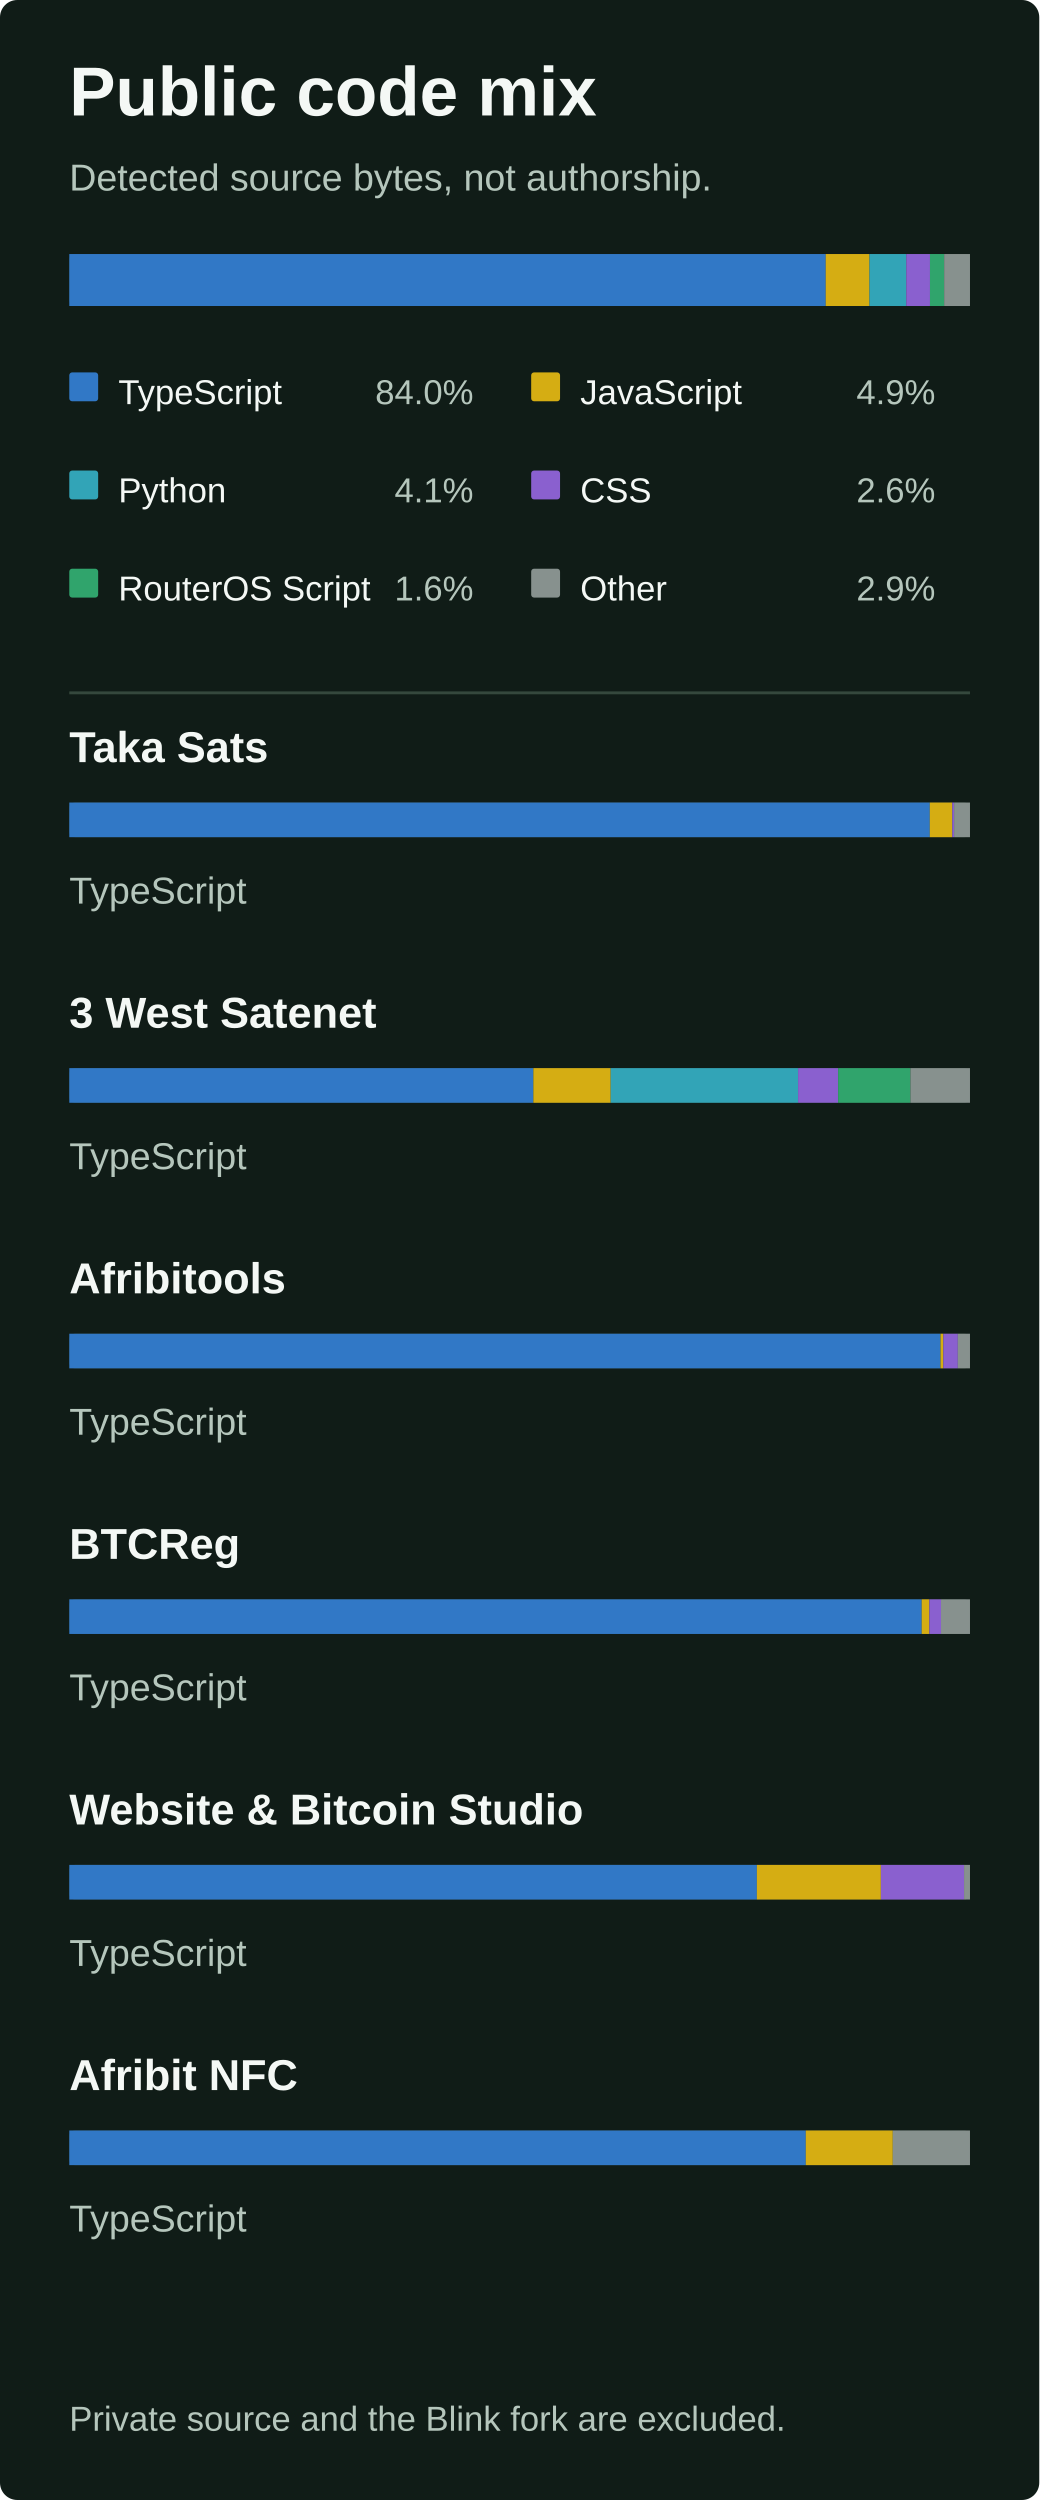
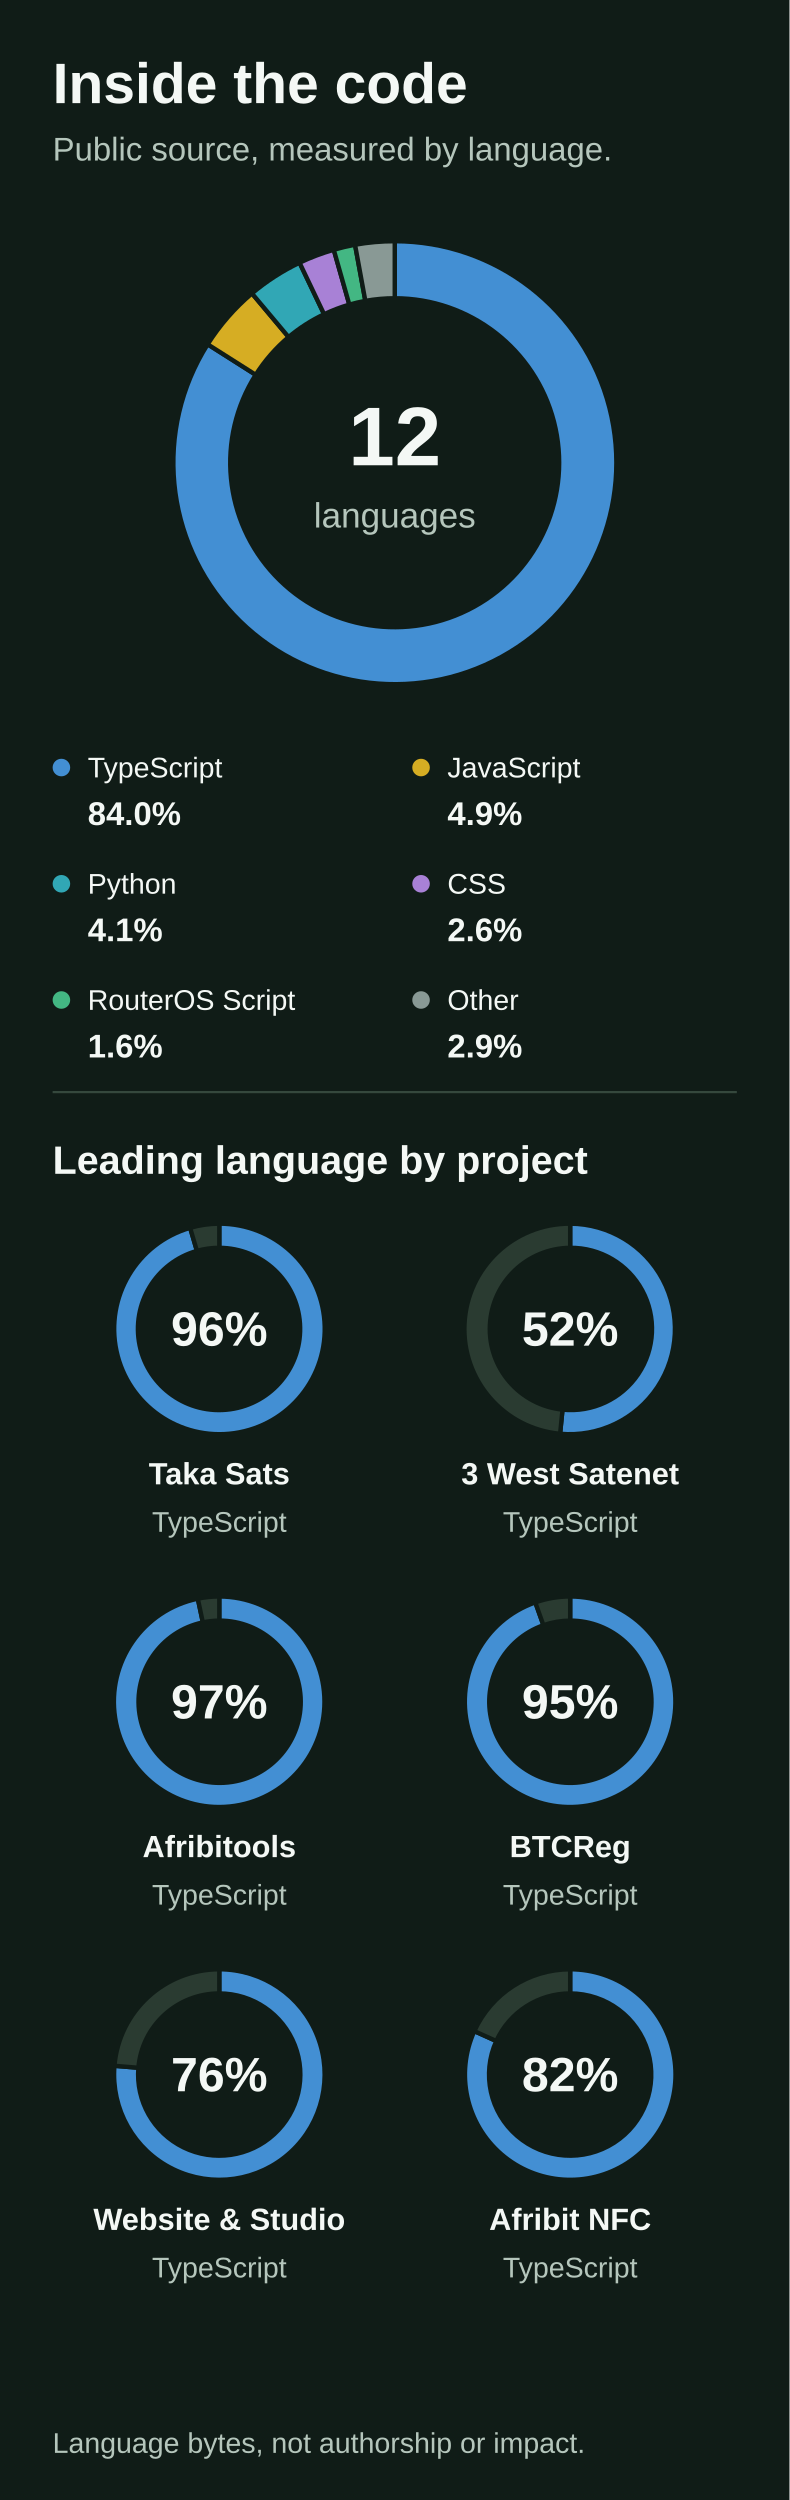
- <svg xmlns="http://www.w3.org/2000/svg" width="360" height="866" viewBox="0 0 360 866" role="img" aria-labelledby="title description">
-   <rect x="0" y="0" width="360" height="866" fill="#101C17" rx="6" />
-   <text x="24" y="40" fill="#F4F8F5" font-family="Arial, Helvetica, sans-serif" font-size="24" font-weight="700">Public code mix</text>
-   <text x="24" y="66" fill="#B5C6BC" font-family="Arial, Helvetica, sans-serif" font-size="13" font-weight="400">Detected source bytes, not authorship.</text>
-   <rect x="24" y="88" width="312" height="18" fill="#2A3B31" rx="2" />
-   <rect x="24" y="88" width="262.037" height="18" fill="#3178C6" />
-   <rect x="286.037" y="88" width="15.157" height="18" fill="#D5AD13" />
-   <rect x="301.194" y="88" width="12.737" height="18" fill="#32A4B7" />
-   <rect x="313.931" y="88" width="8.212" height="18" fill="#8A60CF" />
-   <rect x="322.143" y="88" width="4.915" height="18" fill="#30A46C" />
-   <rect x="327.058" y="88" width="8.942" height="18" fill="#87918E" />
-   <rect x="24" y="129" width="10" height="10" fill="#3178C6" rx="1" />
-   <text x="41" y="140" fill="#F4F8F5" font-family="Arial, Helvetica, sans-serif" font-size="12" font-weight="400">TypeScript</text>
-   <text x="164" y="140" fill="#B5C6BC" font-family="Arial, Helvetica, sans-serif" font-size="12" font-weight="400" text-anchor="end">84.0%</text>
-   <rect x="184" y="129" width="10" height="10" fill="#D5AD13" rx="1" />
-   <text x="201" y="140" fill="#F4F8F5" font-family="Arial, Helvetica, sans-serif" font-size="12" font-weight="400">JavaScript</text>
-   <text x="324" y="140" fill="#B5C6BC" font-family="Arial, Helvetica, sans-serif" font-size="12" font-weight="400" text-anchor="end">4.9%</text>
-   <rect x="24" y="163" width="10" height="10" fill="#32A4B7" rx="1" />
-   <text x="41" y="174" fill="#F4F8F5" font-family="Arial, Helvetica, sans-serif" font-size="12" font-weight="400">Python</text>
-   <text x="164" y="174" fill="#B5C6BC" font-family="Arial, Helvetica, sans-serif" font-size="12" font-weight="400" text-anchor="end">4.1%</text>
-   <rect x="184" y="163" width="10" height="10" fill="#8A60CF" rx="1" />
-   <text x="201" y="174" fill="#F4F8F5" font-family="Arial, Helvetica, sans-serif" font-size="12" font-weight="400">CSS</text>
-   <text x="324" y="174" fill="#B5C6BC" font-family="Arial, Helvetica, sans-serif" font-size="12" font-weight="400" text-anchor="end">2.6%</text>
-   <rect x="24" y="197" width="10" height="10" fill="#30A46C" rx="1" />
-   <text x="41" y="208" fill="#F4F8F5" font-family="Arial, Helvetica, sans-serif" font-size="12" font-weight="400">RouterOS Script</text>
-   <text x="164" y="208" fill="#B5C6BC" font-family="Arial, Helvetica, sans-serif" font-size="12" font-weight="400" text-anchor="end">1.6%</text>
-   <rect x="184" y="197" width="10" height="10" fill="#87918E" rx="1" />
-   <text x="201" y="208" fill="#F4F8F5" font-family="Arial, Helvetica, sans-serif" font-size="12" font-weight="400">Other</text>
-   <text x="324" y="208" fill="#B5C6BC" font-family="Arial, Helvetica, sans-serif" font-size="12" font-weight="400" text-anchor="end">2.9%</text>
-   <line x1="24" y1="240" x2="336" y2="240" stroke="#35483D" stroke-width="1" />
-   <text x="24" y="264" fill="#F4F8F5" font-family="Arial, Helvetica, sans-serif" font-size="15" font-weight="700">Taka Sats</text>
-   <rect x="24" y="278" width="312" height="12" fill="#2A3B31" rx="2" />
-   <rect x="24" y="278" width="298.087" height="12" fill="#3178C6" />
-   <rect x="322.087" y="278" width="7.775" height="12" fill="#D5AD13" />
-   <rect x="329.862" y="278" width="0.0" height="12" fill="#32A4B7" />
-   <rect x="329.862" y="278" width="0.637" height="12" fill="#8A60CF" />
-   <rect x="330.499" y="278" width="0.0" height="12" fill="#30A46C" />
-   <rect x="330.499" y="278" width="5.501" height="12" fill="#87918E" />
-   <text x="24" y="313" fill="#B5C6BC" font-family="Arial, Helvetica, sans-serif" font-size="13" font-weight="400">TypeScript</text>
-   <text x="24" y="356" fill="#F4F8F5" font-family="Arial, Helvetica, sans-serif" font-size="15" font-weight="700">3 West Satenet</text>
-   <rect x="24" y="370" width="312" height="12" fill="#2A3B31" rx="2" />
-   <rect x="24" y="370" width="160.761" height="12" fill="#3178C6" />
-   <rect x="184.761" y="370" width="26.786" height="12" fill="#D5AD13" />
-   <rect x="211.547" y="370" width="64.908" height="12" fill="#32A4B7" />
-   <rect x="276.455" y="370" width="13.879" height="12" fill="#8A60CF" />
-   <rect x="290.334" y="370" width="25.049" height="12" fill="#30A46C" />
-   <rect x="315.382" y="370" width="20.618" height="12" fill="#87918E" />
-   <text x="24" y="405" fill="#B5C6BC" font-family="Arial, Helvetica, sans-serif" font-size="13" font-weight="400">TypeScript</text>
-   <text x="24" y="448" fill="#F4F8F5" font-family="Arial, Helvetica, sans-serif" font-size="15" font-weight="700">Afribitools</text>
-   <rect x="24" y="462" width="312" height="12" fill="#2A3B31" rx="2" />
-   <rect x="24" y="462" width="301.803" height="12" fill="#3178C6" />
-   <rect x="325.803" y="462" width="0.951" height="12" fill="#D5AD13" />
-   <rect x="326.754" y="462" width="0.0" height="12" fill="#32A4B7" />
-   <rect x="326.754" y="462" width="5.044" height="12" fill="#8A60CF" />
-   <rect x="331.798" y="462" width="0.0" height="12" fill="#30A46C" />
-   <rect x="331.798" y="462" width="4.202" height="12" fill="#87918E" />
-   <text x="24" y="497" fill="#B5C6BC" font-family="Arial, Helvetica, sans-serif" font-size="13" font-weight="400">TypeScript</text>
-   <text x="24" y="540" fill="#F4F8F5" font-family="Arial, Helvetica, sans-serif" font-size="15" font-weight="700">BTCReg</text>
-   <rect x="24" y="554" width="312" height="12" fill="#2A3B31" rx="2" />
-   <rect x="24" y="554" width="295.278" height="12" fill="#3178C6" />
-   <rect x="319.278" y="554" width="2.648" height="12" fill="#D5AD13" />
-   <rect x="321.926" y="554" width="0.0" height="12" fill="#32A4B7" />
-   <rect x="321.926" y="554" width="4.039" height="12" fill="#8A60CF" />
-   <rect x="325.966" y="554" width="0.0" height="12" fill="#30A46C" />
-   <rect x="325.966" y="554" width="10.034" height="12" fill="#87918E" />
-   <text x="24" y="589" fill="#B5C6BC" font-family="Arial, Helvetica, sans-serif" font-size="13" font-weight="400">TypeScript</text>
-   <text x="24" y="632" fill="#F4F8F5" font-family="Arial, Helvetica, sans-serif" font-size="15" font-weight="700">Website &amp; Bitcoin Studio</text>
-   <rect x="24" y="646" width="312" height="12" fill="#2A3B31" rx="2" />
-   <rect x="24" y="646" width="238.183" height="12" fill="#3178C6" />
-   <rect x="262.183" y="646" width="42.955" height="12" fill="#D5AD13" />
-   <rect x="305.138" y="646" width="0.0" height="12" fill="#32A4B7" />
-   <rect x="305.138" y="646" width="28.813" height="12" fill="#8A60CF" />
-   <rect x="333.951" y="646" width="0.0" height="12" fill="#30A46C" />
-   <rect x="333.951" y="646" width="2.049" height="12" fill="#87918E" />
-   <text x="24" y="681" fill="#B5C6BC" font-family="Arial, Helvetica, sans-serif" font-size="13" font-weight="400">TypeScript</text>
-   <text x="24" y="724" fill="#F4F8F5" font-family="Arial, Helvetica, sans-serif" font-size="15" font-weight="700">Afribit NFC</text>
-   <rect x="24" y="738" width="312" height="12" fill="#2A3B31" rx="2" />
-   <rect x="24" y="738" width="255.127" height="12" fill="#3178C6" />
-   <rect x="279.127" y="738" width="30.139" height="12" fill="#D5AD13" />
-   <rect x="309.266" y="738" width="0.0" height="12" fill="#32A4B7" />
-   <rect x="309.266" y="738" width="0.0" height="12" fill="#8A60CF" />
-   <rect x="309.266" y="738" width="0.0" height="12" fill="#30A46C" />
-   <rect x="309.266" y="738" width="26.734" height="12" fill="#87918E" />
-   <text x="24" y="773" fill="#B5C6BC" font-family="Arial, Helvetica, sans-serif" font-size="13" font-weight="400">TypeScript</text>
-   <text x="24" y="842" fill="#B5C6BC" font-family="Arial, Helvetica, sans-serif" font-size="12" font-weight="400">Private source and the Blink fork are excluded.</text>
+ <svg xmlns="http://www.w3.org/2000/svg" width="360" height="1140" version="1.1" baseProfile="full" viewBox="0 0 360 1140" role="img" aria-labelledby="title description">
+   <rect width="360" height="1140" x="0" y="0" fill="#101C17" />
+   <text dominant-baseline="central" text-anchor="start" style="font: 700 26px Arial, Helvetica, sans-serif" xml:space="preserve" transform="translate(24 38)" fill="#F4F8F5">Inside the code</text>
+   <text dominant-baseline="central" text-anchor="start" style="font: 400 15px Arial, Helvetica, sans-serif" xml:space="preserve" transform="translate(24 68)" fill="#B5C6BC">Public source, measured by language.</text>
+   <text dominant-baseline="central" text-anchor="middle" style="font: 700 38px Arial, Helvetica, sans-serif" transform="translate(180 199)" fill="#F4F8F5">12</text>
+   <text dominant-baseline="central" text-anchor="middle" style="font: 400 16px Arial, Helvetica, sans-serif" transform="translate(180 235)" fill="#B5C6BC">languages</text>
+   <circle cx="28" cy="350" r="4" fill="#438FD3" class="zr6-cls-6" />
+   <text dominant-baseline="central" text-anchor="start" style="font: 400 13px Arial, Helvetica, sans-serif" transform="translate(40 350)" fill="#F4F8F5">TypeScript</text>
+   <text dominant-baseline="central" text-anchor="start" style="font: 700 15px Arial, Helvetica, sans-serif" transform="translate(40 371)" fill="#F4F8F5">84.0%</text>
+   <circle cx="192" cy="350" r="4" fill="#D6AD23" class="zr6-cls-6" />
+   <text dominant-baseline="central" text-anchor="start" style="font: 400 13px Arial, Helvetica, sans-serif" transform="translate(204 350)" fill="#F4F8F5">JavaScript</text>
+   <text dominant-baseline="central" text-anchor="start" style="font: 700 15px Arial, Helvetica, sans-serif" transform="translate(204 371)" fill="#F4F8F5">4.9%</text>
+   <circle cx="28" cy="403" r="4" fill="#31A7B5" class="zr6-cls-6" />
+   <text dominant-baseline="central" text-anchor="start" style="font: 400 13px Arial, Helvetica, sans-serif" transform="translate(40 403)" fill="#F4F8F5">Python</text>
+   <text dominant-baseline="central" text-anchor="start" style="font: 700 15px Arial, Helvetica, sans-serif" transform="translate(40 424)" fill="#F4F8F5">4.1%</text>
+   <circle cx="192" cy="403" r="4" fill="#A881D6" class="zr6-cls-6" />
+   <text dominant-baseline="central" text-anchor="start" style="font: 400 13px Arial, Helvetica, sans-serif" transform="translate(204 403)" fill="#F4F8F5">CSS</text>
+   <text dominant-baseline="central" text-anchor="start" style="font: 700 15px Arial, Helvetica, sans-serif" transform="translate(204 424)" fill="#F4F8F5">2.6%</text>
+   <circle cx="28" cy="456" r="4" fill="#43B783" class="zr6-cls-6" />
+   <text dominant-baseline="central" text-anchor="start" style="font: 400 13px Arial, Helvetica, sans-serif" xml:space="preserve" transform="translate(40 456)" fill="#F4F8F5">RouterOS Script</text>
+   <text dominant-baseline="central" text-anchor="start" style="font: 700 15px Arial, Helvetica, sans-serif" transform="translate(40 477)" fill="#F4F8F5">1.6%</text>
+   <circle cx="192" cy="456" r="4" fill="#899995" class="zr6-cls-6" />
+   <text dominant-baseline="central" text-anchor="start" style="font: 400 13px Arial, Helvetica, sans-serif" transform="translate(204 456)" fill="#F4F8F5">Other</text>
+   <text dominant-baseline="central" text-anchor="start" style="font: 700 15px Arial, Helvetica, sans-serif" transform="translate(204 477)" fill="#F4F8F5">2.9%</text>
+   <path d="M24 498L336 498" fill="none" pointer-events="visible" stroke="#35483D" class="zr6-cls-6" />
+   <text dominant-baseline="central" text-anchor="start" style="font: 700 18px Arial, Helvetica, sans-serif" xml:space="preserve" transform="translate(24 529)" fill="#F4F8F5">Leading language by project</text>
+   <text dominant-baseline="central" text-anchor="middle" style="font: 700 22px Arial, Helvetica, sans-serif" transform="translate(100 606)" fill="#F4F8F5">96%</text>
+   <text dominant-baseline="central" text-anchor="middle" style="font: 700 14px Arial, Helvetica, sans-serif" xml:space="preserve" transform="translate(100 672)" fill="#F4F8F5">Taka Sats</text>
+   <text dominant-baseline="central" text-anchor="middle" style="font: 400 13px Arial, Helvetica, sans-serif" transform="translate(100 694)" fill="#B5C6BC">TypeScript</text>
+   <text dominant-baseline="central" text-anchor="middle" style="font: 700 22px Arial, Helvetica, sans-serif" transform="translate(260 606)" fill="#F4F8F5">52%</text>
+   <text dominant-baseline="central" text-anchor="middle" style="font: 700 14px Arial, Helvetica, sans-serif" xml:space="preserve" transform="translate(260 672)" fill="#F4F8F5">3 West Satenet</text>
+   <text dominant-baseline="central" text-anchor="middle" style="font: 400 13px Arial, Helvetica, sans-serif" transform="translate(260 694)" fill="#B5C6BC">TypeScript</text>
+   <text dominant-baseline="central" text-anchor="middle" style="font: 700 22px Arial, Helvetica, sans-serif" transform="translate(100 776)" fill="#F4F8F5">97%</text>
+   <text dominant-baseline="central" text-anchor="middle" style="font: 700 14px Arial, Helvetica, sans-serif" transform="translate(100 842)" fill="#F4F8F5">Afribitools</text>
+   <text dominant-baseline="central" text-anchor="middle" style="font: 400 13px Arial, Helvetica, sans-serif" transform="translate(100 864)" fill="#B5C6BC">TypeScript</text>
+   <text dominant-baseline="central" text-anchor="middle" style="font: 700 22px Arial, Helvetica, sans-serif" transform="translate(260 776)" fill="#F4F8F5">95%</text>
+   <text dominant-baseline="central" text-anchor="middle" style="font: 700 14px Arial, Helvetica, sans-serif" transform="translate(260 842)" fill="#F4F8F5">BTCReg</text>
+   <text dominant-baseline="central" text-anchor="middle" style="font: 400 13px Arial, Helvetica, sans-serif" transform="translate(260 864)" fill="#B5C6BC">TypeScript</text>
+   <text dominant-baseline="central" text-anchor="middle" style="font: 700 22px Arial, Helvetica, sans-serif" transform="translate(100 946)" fill="#F4F8F5">76%</text>
+   <text dominant-baseline="central" text-anchor="middle" style="font: 700 14px Arial, Helvetica, sans-serif" xml:space="preserve" transform="translate(100 1012)" fill="#F4F8F5">Website &amp; Studio</text>
+   <text dominant-baseline="central" text-anchor="middle" style="font: 400 13px Arial, Helvetica, sans-serif" transform="translate(100 1034)" fill="#B5C6BC">TypeScript</text>
+   <text dominant-baseline="central" text-anchor="middle" style="font: 700 22px Arial, Helvetica, sans-serif" transform="translate(260 946)" fill="#F4F8F5">82%</text>
+   <text dominant-baseline="central" text-anchor="middle" style="font: 700 14px Arial, Helvetica, sans-serif" xml:space="preserve" transform="translate(260 1012)" fill="#F4F8F5">Afribit NFC</text>
+   <text dominant-baseline="central" text-anchor="middle" style="font: 400 13px Arial, Helvetica, sans-serif" transform="translate(260 1034)" fill="#B5C6BC">TypeScript</text>
+   <text dominant-baseline="central" text-anchor="start" style="font: 400 13px Arial, Helvetica, sans-serif" xml:space="preserve" transform="translate(24 1114)" fill="#B5C6BC">Language bytes, not authorship or impact.</text>
+   <path d="M180 110A101 101 0 1 1 94.7 157L116.6 170.9A75 75 0 1 0 180 136Z" fill="#438FD3" stroke="#101C17" stroke-width="2" stroke-linejoin="round" ecmeta_series_index="0" ecmeta_data_index="0" ecmeta_ssr_type="chart" ecmeta_silent="true" class="zr6-cls-6" />
+   <path d="M94.7 157A101 101 0 0 1 114.9 133.8L131.6 153.7A75 75 0 0 0 116.6 170.9Z" fill="#D6AD23" stroke="#101C17" stroke-width="2" stroke-linejoin="round" ecmeta_series_index="0" ecmeta_data_index="1" ecmeta_ssr_type="chart" ecmeta_silent="true" class="zr6-cls-6" />
+   <path d="M114.9 133.8A101 101 0 0 1 136.6 119.8L147.8 143.3A75 75 0 0 0 131.6 153.7Z" fill="#31A7B5" stroke="#101C17" stroke-width="2" stroke-linejoin="round" ecmeta_series_index="0" ecmeta_data_index="2" ecmeta_ssr_type="chart" ecmeta_silent="true" class="zr6-cls-6" />
+   <path d="M136.6 119.8A101 101 0 0 1 152.2 113.9L159.3 138.9A75 75 0 0 0 147.8 143.3Z" fill="#A881D6" stroke="#101C17" stroke-width="2" stroke-linejoin="round" ecmeta_series_index="0" ecmeta_data_index="3" ecmeta_ssr_type="chart" ecmeta_silent="true" class="zr6-cls-6" />
+   <path d="M152.2 113.9A101 101 0 0 1 161.9 111.6L166.6 137.2A75 75 0 0 0 159.3 138.9Z" fill="#43B783" stroke="#101C17" stroke-width="2" stroke-linejoin="round" ecmeta_series_index="0" ecmeta_data_index="4" ecmeta_ssr_type="chart" ecmeta_silent="true" class="zr6-cls-6" />
+   <path d="M161.9 111.6A101 101 0 0 1 180 110L180 136A75 75 0 0 0 166.6 137.2Z" fill="#899995" stroke="#101C17" stroke-width="2" stroke-linejoin="round" ecmeta_series_index="0" ecmeta_data_index="5" ecmeta_ssr_type="chart" ecmeta_silent="true" class="zr6-cls-6" />
+   <path d="M100 558A48 48 0 1 1 86.7 559.9L89.8 570.4A37 37 0 1 0 100 569Z" fill="#438FD3" stroke="#101C17" stroke-width="2" stroke-linejoin="round" ecmeta_series_index="1" ecmeta_data_index="0" ecmeta_ssr_type="chart" ecmeta_silent="true" class="zr6-cls-6" />
+   <path d="M86.7 559.9A48 48 0 0 1 100 558L100 569A37 37 0 0 0 89.8 570.4Z" fill="#2A3B31" stroke="#101C17" stroke-width="2" stroke-linejoin="round" ecmeta_series_index="1" ecmeta_data_index="1" ecmeta_ssr_type="chart" ecmeta_silent="true" class="zr6-cls-6" />
+   <path d="M260 558A48 48 0 1 1 255.4 653.8L256.5 642.8A37 37 0 1 0 260 569Z" fill="#438FD3" stroke="#101C17" stroke-width="2" stroke-linejoin="round" ecmeta_series_index="2" ecmeta_data_index="0" ecmeta_ssr_type="chart" ecmeta_silent="true" class="zr6-cls-6" />
+   <path d="M255.4 653.8A48 48 0 0 1 260 558L260 569A37 37 0 0 0 256.5 642.8Z" fill="#2A3B31" stroke="#101C17" stroke-width="2" stroke-linejoin="round" ecmeta_series_index="2" ecmeta_data_index="1" ecmeta_ssr_type="chart" ecmeta_silent="true" class="zr6-cls-6" />
+   <path d="M100 728A48 48 0 1 1 90.2 729L92.5 739.8A37 37 0 1 0 100 739Z" fill="#438FD3" stroke="#101C17" stroke-width="2" stroke-linejoin="round" ecmeta_series_index="3" ecmeta_data_index="0" ecmeta_ssr_type="chart" ecmeta_silent="true" class="zr6-cls-6" />
+   <path d="M90.2 729A48 48 0 0 1 100 728L100 739A37 37 0 0 0 92.5 739.8Z" fill="#2A3B31" stroke="#101C17" stroke-width="2" stroke-linejoin="round" ecmeta_series_index="3" ecmeta_data_index="1" ecmeta_ssr_type="chart" ecmeta_silent="true" class="zr6-cls-6" />
+   <path d="M260 728A48 48 0 1 1 244.1 730.7L247.8 741.1A37 37 0 1 0 260 739Z" fill="#438FD3" stroke="#101C17" stroke-width="2" stroke-linejoin="round" ecmeta_series_index="4" ecmeta_data_index="0" ecmeta_ssr_type="chart" ecmeta_silent="true" class="zr6-cls-6" />
+   <path d="M244.1 730.7A48 48 0 0 1 260 728L260 739A37 37 0 0 0 247.8 741.1Z" fill="#2A3B31" stroke="#101C17" stroke-width="2" stroke-linejoin="round" ecmeta_series_index="4" ecmeta_data_index="1" ecmeta_ssr_type="chart" ecmeta_silent="true" class="zr6-cls-6" />
+   <path d="M100 898A48 48 0 1 1 52.2 942L63.1 942.9A37 37 0 1 0 100 909Z" fill="#438FD3" stroke="#101C17" stroke-width="2" stroke-linejoin="round" ecmeta_series_index="5" ecmeta_data_index="0" ecmeta_ssr_type="chart" ecmeta_silent="true" class="zr6-cls-6" />
+   <path d="M52.2 942A48 48 0 0 1 100 898L100 909A37 37 0 0 0 63.1 942.9Z" fill="#2A3B31" stroke="#101C17" stroke-width="2" stroke-linejoin="round" ecmeta_series_index="5" ecmeta_data_index="1" ecmeta_ssr_type="chart" ecmeta_silent="true" class="zr6-cls-6" />
+   <path d="M260 898A48 48 0 1 1 216.3 926.2L226.3 930.7A37 37 0 1 0 260 909Z" fill="#438FD3" stroke="#101C17" stroke-width="2" stroke-linejoin="round" ecmeta_series_index="6" ecmeta_data_index="0" ecmeta_ssr_type="chart" ecmeta_silent="true" class="zr6-cls-6" />
+   <path d="M216.3 926.2A48 48 0 0 1 260 898L260 909A37 37 0 0 0 226.3 930.7Z" fill="#2A3B31" stroke="#101C17" stroke-width="2" stroke-linejoin="round" ecmeta_series_index="6" ecmeta_data_index="1" ecmeta_ssr_type="chart" ecmeta_silent="true" class="zr6-cls-6" />
+   <style>
+ .zr6-cls-6:hover {
+ pointer-events:none;
+ }
+ 
+ 
+ 
+ </style>
</svg>
